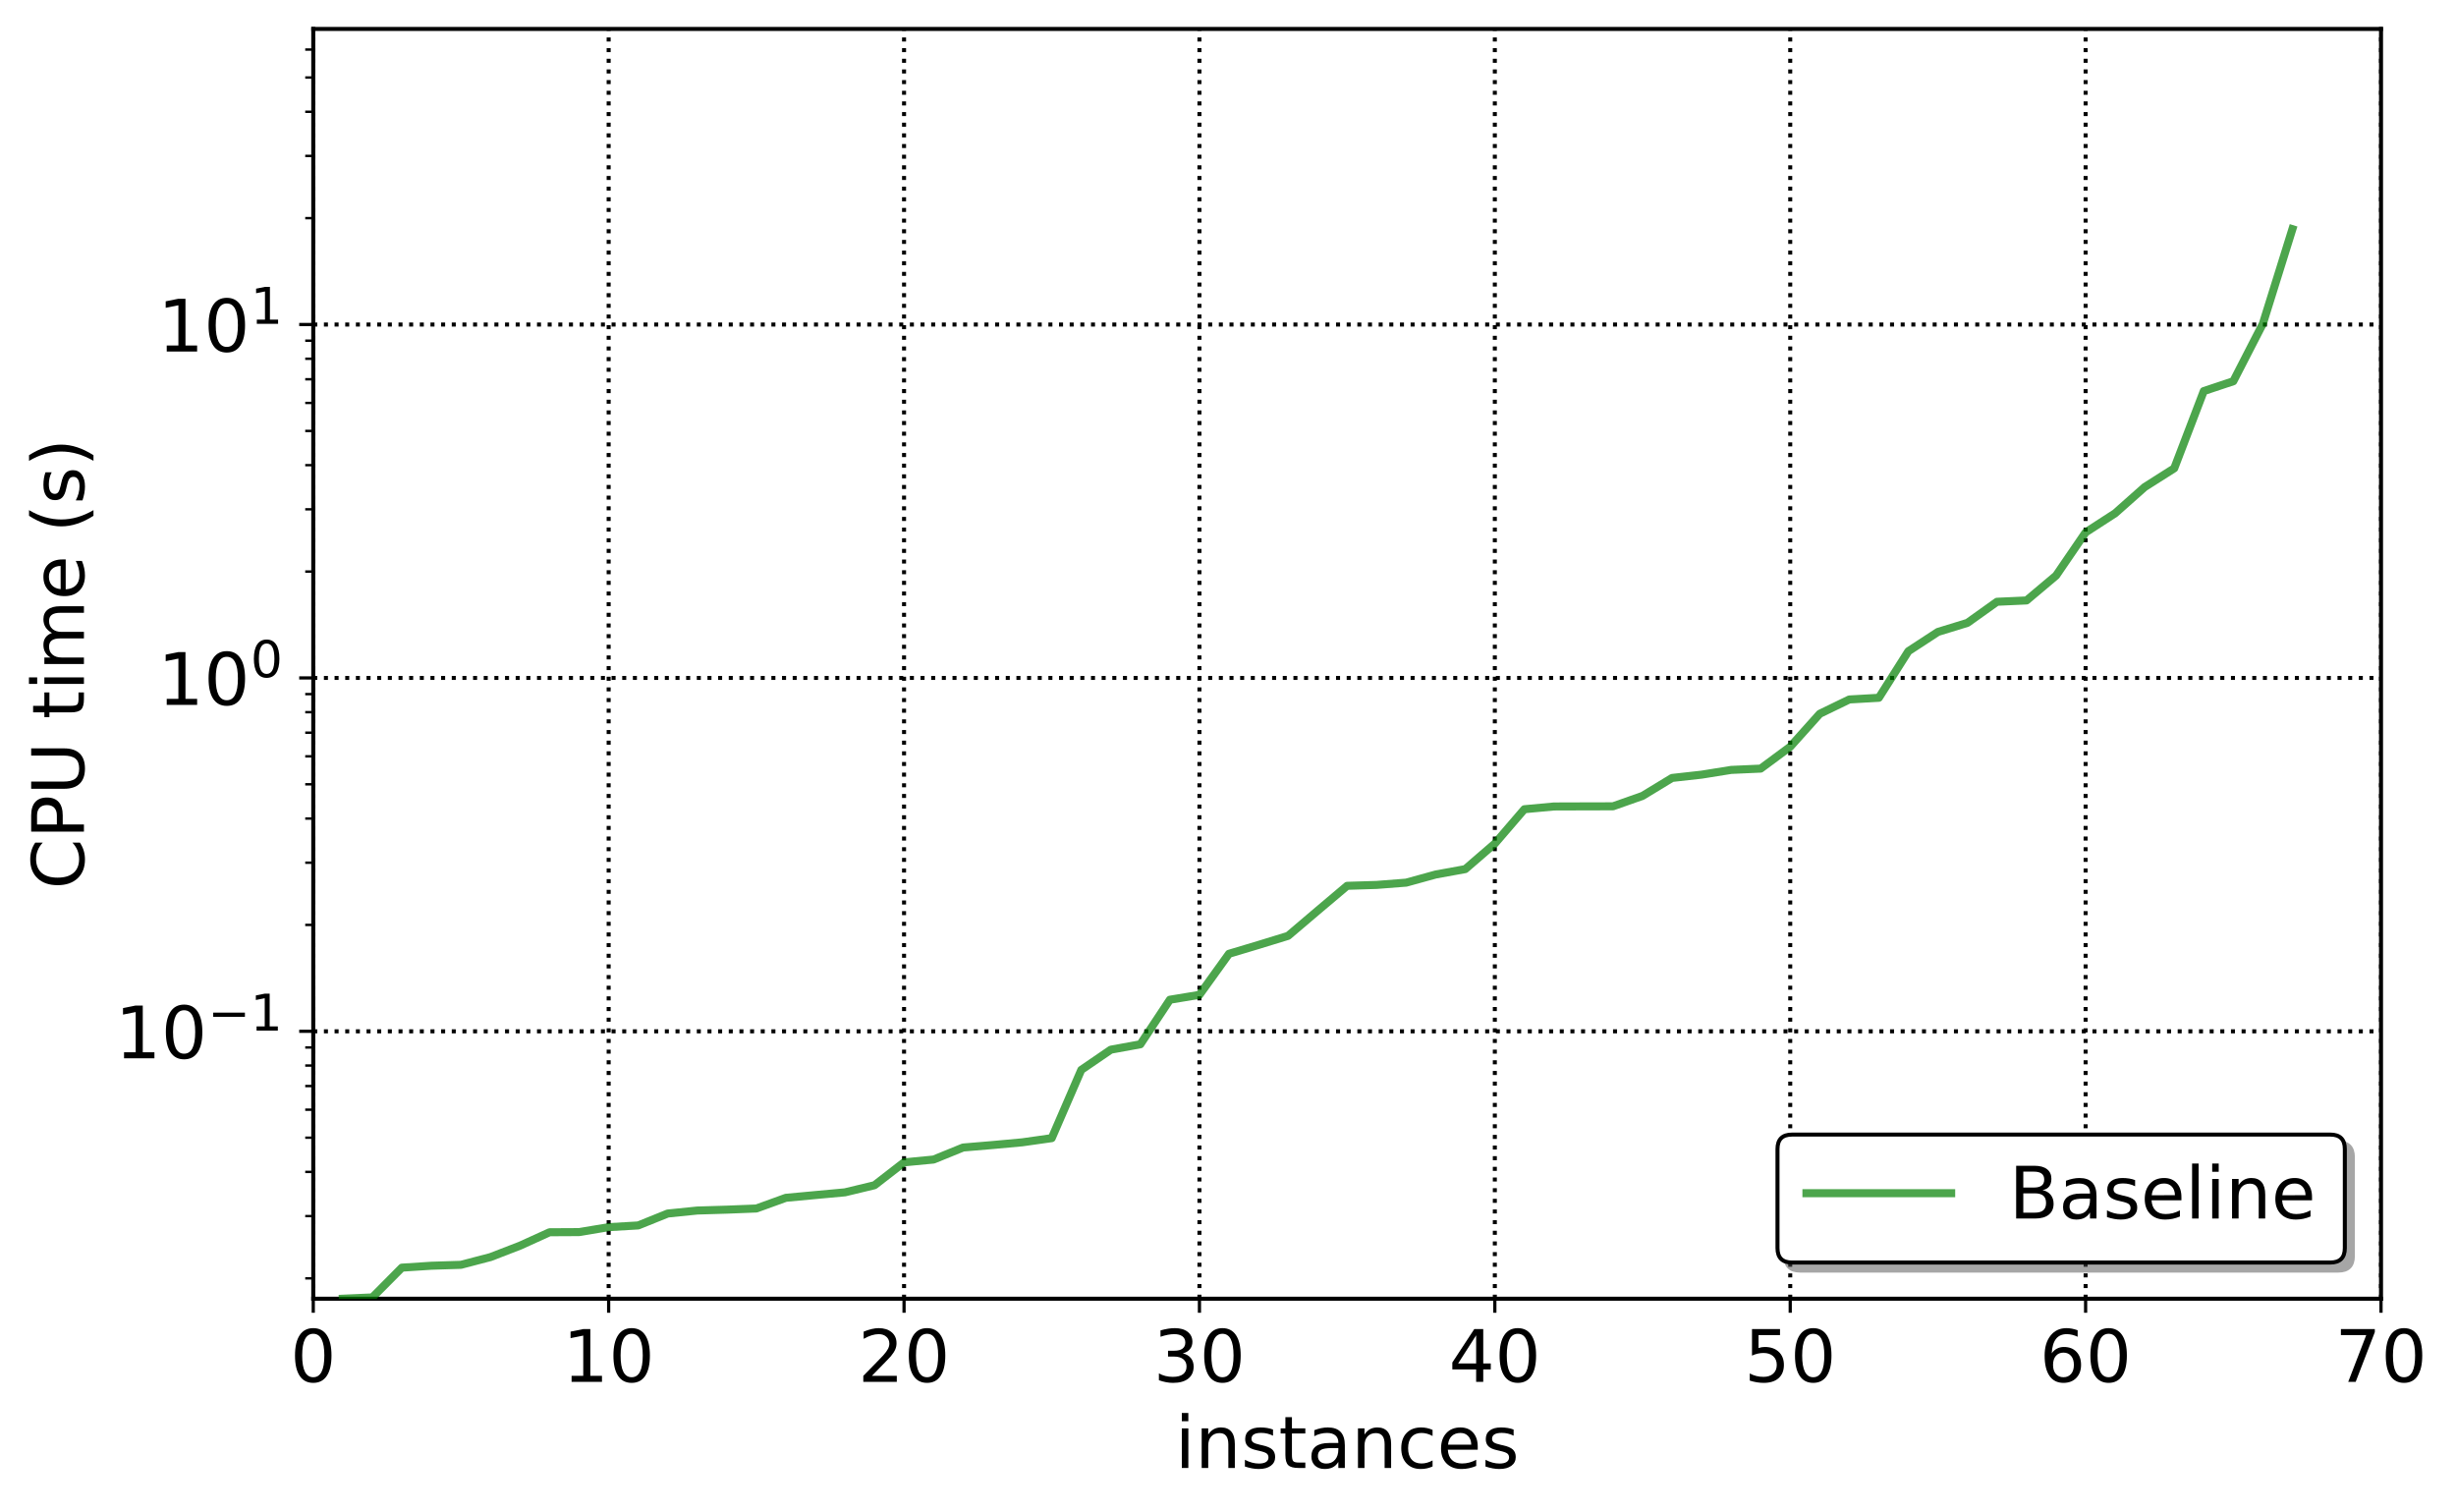
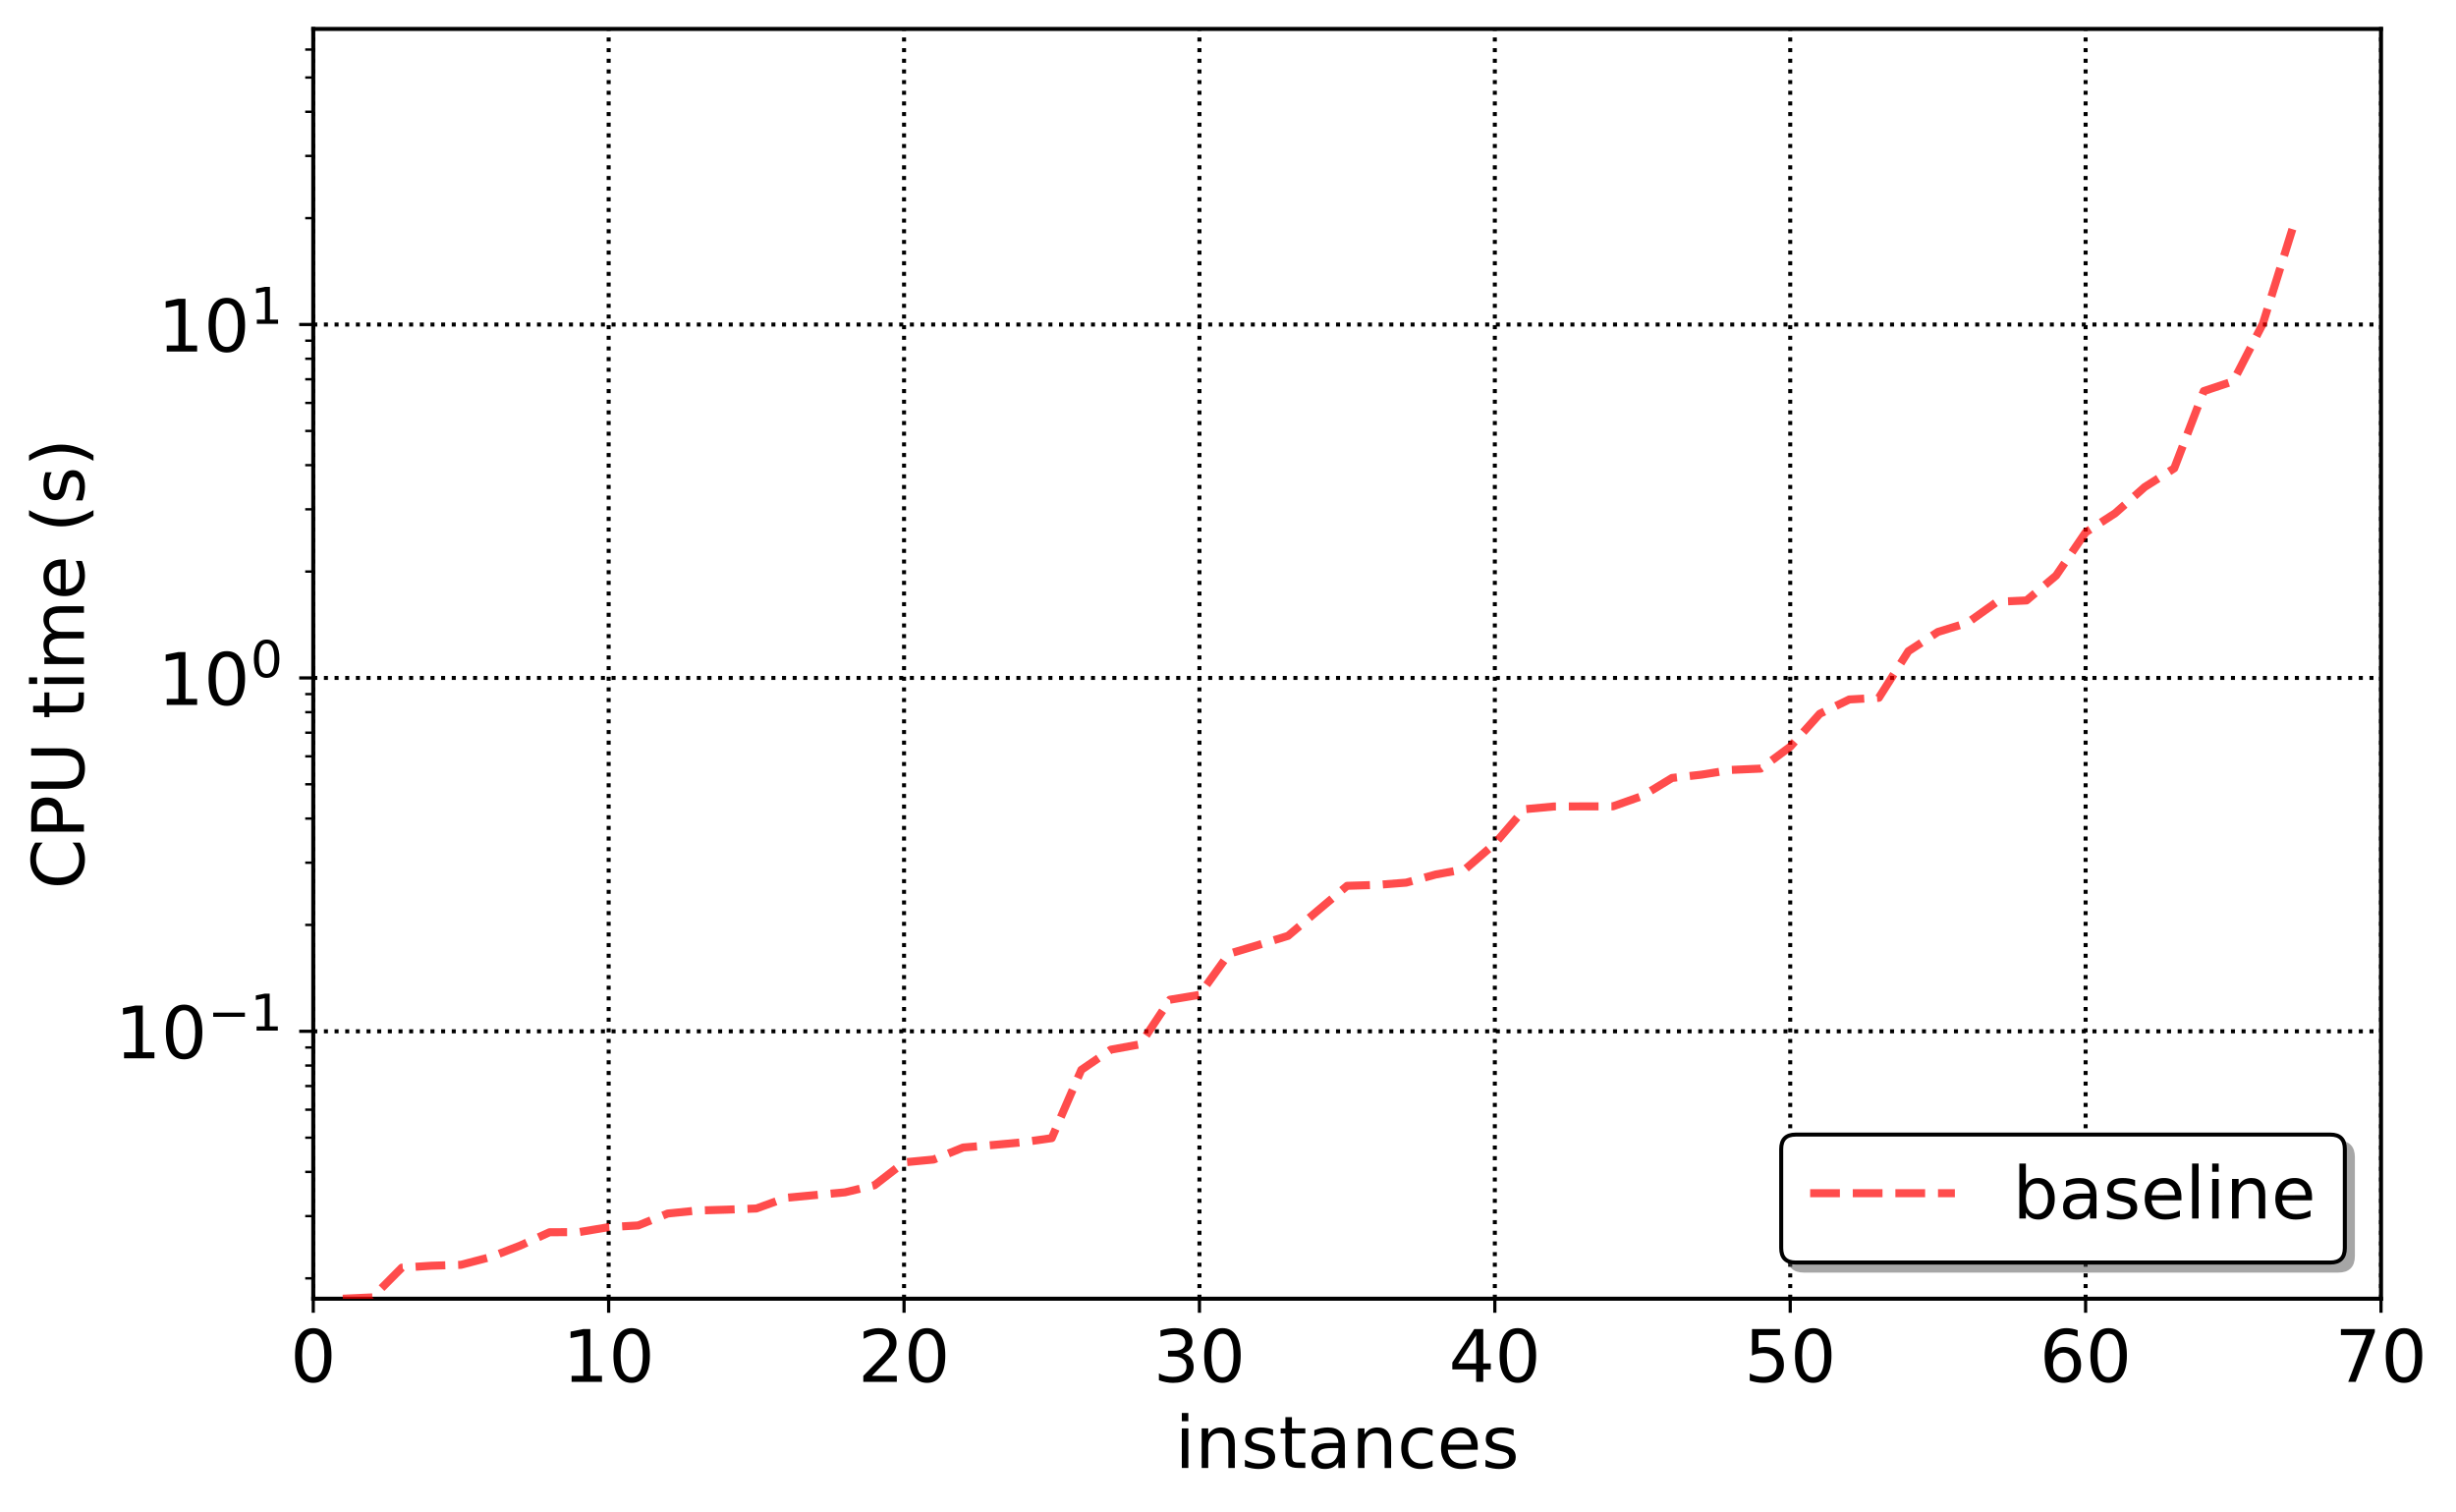
<svg xmlns="http://www.w3.org/2000/svg" xmlns:xlink="http://www.w3.org/1999/xlink" width="610.899pt" height="376.061pt" viewBox="0 0 610.899 376.061" version="1.1">
  <defs>
    <style type="text/css">*{stroke-linejoin: round; stroke-linecap: butt}</style>
  </defs>
  <g id="figure_1">
    <g id="patch_1">
      <path d="M 0 376.061  L 610.899 376.061  L 610.899 0  L 0 0  z " style="fill: #ffffff" />
    </g>
    <g id="axes_1">
      <g id="patch_2">
        <path d="M 77.921 323.02  L 592.247 323.02  L 592.247 7.2  L 77.921 7.2  z " style="fill: #ffffff" />
      </g>
      <g id="matplotlib.axis_1">
        <g id="xtick_1">
          <g id="line2d_1">
-             <path d="M 77.921 323.02  L 77.921 7.2  " clip-path="url(#p1dc2133123)" style="fill: none; stroke-dasharray: 1,1.65; stroke-dashoffset: 0; stroke: #000000" />
+             <path d="M 77.921 323.02  L 77.921 7.2  " clip-path="url(#pc8f0d80679)" style="fill: none; stroke-dasharray: 1,1.65; stroke-dashoffset: 0; stroke: #000000" />
          </g>
          <g id="line2d_2">
            <defs>
-               <path id="mf66ea4ea69" d="M 0 0  L 0 3.5  " style="stroke: #000000; stroke-width: 0.8" />
+               <path id="mb186521a96" d="M 0 0  L 0 3.5  " style="stroke: #000000; stroke-width: 0.8" />
            </defs>
            <g>
-               <use xlink:href="#mf66ea4ea69" x="77.921" y="323.02" style="stroke: #000000; stroke-width: 0.8" />
+               <use xlink:href="#mb186521a96" x="77.921" y="323.02" style="stroke: #000000; stroke-width: 0.8" />
            </g>
          </g>
          <g id="text_1">
            <g transform="translate(72.19437 343.6973) scale(0.18 -0.18)">
              <defs>
                <path id="DejaVuSans-30" d="M 2034 4250  Q 1547 4250 1301 3770  Q 1056 3291 1056 2328  Q 1056 1369 1301 889  Q 1547 409 2034 409  Q 2525 409 2770 889  Q 3016 1369 3016 2328  Q 3016 3291 2770 3770  Q 2525 4250 2034 4250  z M 2034 4750  Q 2819 4750 3233 4129  Q 3647 3509 3647 2328  Q 3647 1150 3233 529  Q 2819 -91 2034 -91  Q 1250 -91 836 529  Q 422 1150 422 2328  Q 422 3509 836 4129  Q 1250 4750 2034 4750  z " transform="scale(0.015625)" />
              </defs>
              <use xlink:href="#DejaVuSans-30" />
            </g>
          </g>
        </g>
        <g id="xtick_2">
          <g id="line2d_3">
-             <path d="M 151.396 323.02  L 151.396 7.2  " clip-path="url(#p1dc2133123)" style="fill: none; stroke-dasharray: 1,1.65; stroke-dashoffset: 0; stroke: #000000" />
+             <path d="M 151.396 323.02  L 151.396 7.2  " clip-path="url(#pc8f0d80679)" style="fill: none; stroke-dasharray: 1,1.65; stroke-dashoffset: 0; stroke: #000000" />
          </g>
          <g id="line2d_4">
            <g>
-               <use xlink:href="#mf66ea4ea69" x="151.396" y="323.02" style="stroke: #000000; stroke-width: 0.8" />
+               <use xlink:href="#mb186521a96" x="151.396" y="323.02" style="stroke: #000000; stroke-width: 0.8" />
            </g>
          </g>
          <g id="text_2">
            <g transform="translate(139.9433 343.6973) scale(0.18 -0.18)">
              <defs>
                <path id="DejaVuSans-31" d="M 794 531  L 1825 531  L 1825 4091  L 703 3866  L 703 4441  L 1819 4666  L 2450 4666  L 2450 531  L 3481 531  L 3481 0  L 794 0  L 794 531  z " transform="scale(0.015625)" />
              </defs>
              <use xlink:href="#DejaVuSans-31" />
              <use xlink:href="#DejaVuSans-30" x="63.623" />
            </g>
          </g>
        </g>
        <g id="xtick_3">
          <g id="line2d_5">
-             <path d="M 224.871 323.02  L 224.871 7.2  " clip-path="url(#p1dc2133123)" style="fill: none; stroke-dasharray: 1,1.65; stroke-dashoffset: 0; stroke: #000000" />
+             <path d="M 224.871 323.02  L 224.871 7.2  " clip-path="url(#pc8f0d80679)" style="fill: none; stroke-dasharray: 1,1.65; stroke-dashoffset: 0; stroke: #000000" />
          </g>
          <g id="line2d_6">
            <g>
-               <use xlink:href="#mf66ea4ea69" x="224.871" y="323.02" style="stroke: #000000; stroke-width: 0.8" />
+               <use xlink:href="#mb186521a96" x="224.871" y="323.02" style="stroke: #000000; stroke-width: 0.8" />
            </g>
          </g>
          <g id="text_3">
            <g transform="translate(213.4184 343.6973) scale(0.18 -0.18)">
              <defs>
                <path id="DejaVuSans-32" d="M 1228 531  L 3431 531  L 3431 0  L 469 0  L 469 531  Q 828 903 1448 1529  Q 2069 2156 2228 2338  Q 2531 2678 2651 2914  Q 2772 3150 2772 3378  Q 2772 3750 2511 3984  Q 2250 4219 1831 4219  Q 1534 4219 1204 4116  Q 875 4013 500 3803  L 500 4441  Q 881 4594 1212 4672  Q 1544 4750 1819 4750  Q 2544 4750 2975 4387  Q 3406 4025 3406 3419  Q 3406 3131 3298 2873  Q 3191 2616 2906 2266  Q 2828 2175 2409 1742  Q 1991 1309 1228 531  z " transform="scale(0.015625)" />
              </defs>
              <use xlink:href="#DejaVuSans-32" />
              <use xlink:href="#DejaVuSans-30" x="63.623" />
            </g>
          </g>
        </g>
        <g id="xtick_4">
          <g id="line2d_7">
-             <path d="M 298.346 323.02  L 298.346 7.2  " clip-path="url(#p1dc2133123)" style="fill: none; stroke-dasharray: 1,1.65; stroke-dashoffset: 0; stroke: #000000" />
+             <path d="M 298.346 323.02  L 298.346 7.2  " clip-path="url(#pc8f0d80679)" style="fill: none; stroke-dasharray: 1,1.65; stroke-dashoffset: 0; stroke: #000000" />
          </g>
          <g id="line2d_8">
            <g>
-               <use xlink:href="#mf66ea4ea69" x="298.346" y="323.02" style="stroke: #000000; stroke-width: 0.8" />
+               <use xlink:href="#mb186521a96" x="298.346" y="323.02" style="stroke: #000000; stroke-width: 0.8" />
            </g>
          </g>
          <g id="text_4">
            <g transform="translate(286.8935 343.6973) scale(0.18 -0.18)">
              <defs>
                <path id="DejaVuSans-33" d="M 2597 2516  Q 3050 2419 3304 2112  Q 3559 1806 3559 1356  Q 3559 666 3084 287  Q 2609 -91 1734 -91  Q 1441 -91 1130 -33  Q 819 25 488 141  L 488 750  Q 750 597 1062 519  Q 1375 441 1716 441  Q 2309 441 2620 675  Q 2931 909 2931 1356  Q 2931 1769 2642 2001  Q 2353 2234 1838 2234  L 1294 2234  L 1294 2753  L 1863 2753  Q 2328 2753 2575 2939  Q 2822 3125 2822 3475  Q 2822 3834 2567 4026  Q 2313 4219 1838 4219  Q 1578 4219 1281 4162  Q 984 4106 628 3988  L 628 4550  Q 988 4650 1302 4700  Q 1616 4750 1894 4750  Q 2613 4750 3031 4423  Q 3450 4097 3450 3541  Q 3450 3153 3228 2886  Q 3006 2619 2597 2516  z " transform="scale(0.015625)" />
              </defs>
              <use xlink:href="#DejaVuSans-33" />
              <use xlink:href="#DejaVuSans-30" x="63.623" />
            </g>
          </g>
        </g>
        <g id="xtick_5">
          <g id="line2d_9">
-             <path d="M 371.821 323.02  L 371.821 7.2  " clip-path="url(#p1dc2133123)" style="fill: none; stroke-dasharray: 1,1.65; stroke-dashoffset: 0; stroke: #000000" />
+             <path d="M 371.821 323.02  L 371.821 7.2  " clip-path="url(#pc8f0d80679)" style="fill: none; stroke-dasharray: 1,1.65; stroke-dashoffset: 0; stroke: #000000" />
          </g>
          <g id="line2d_10">
            <g>
-               <use xlink:href="#mf66ea4ea69" x="371.821" y="323.02" style="stroke: #000000; stroke-width: 0.8" />
+               <use xlink:href="#mb186521a96" x="371.821" y="323.02" style="stroke: #000000; stroke-width: 0.8" />
            </g>
          </g>
          <g id="text_5">
            <g transform="translate(360.3686 343.6973) scale(0.18 -0.18)">
              <defs>
                <path id="DejaVuSans-34" d="M 2419 4116  L 825 1625  L 2419 1625  L 2419 4116  z M 2253 4666  L 3047 4666  L 3047 1625  L 3713 1625  L 3713 1100  L 3047 1100  L 3047 0  L 2419 0  L 2419 1100  L 313 1100  L 313 1709  L 2253 4666  z " transform="scale(0.015625)" />
              </defs>
              <use xlink:href="#DejaVuSans-34" />
              <use xlink:href="#DejaVuSans-30" x="63.623" />
            </g>
          </g>
        </g>
        <g id="xtick_6">
          <g id="line2d_11">
-             <path d="M 445.296 323.02  L 445.296 7.2  " clip-path="url(#p1dc2133123)" style="fill: none; stroke-dasharray: 1,1.65; stroke-dashoffset: 0; stroke: #000000" />
+             <path d="M 445.296 323.02  L 445.296 7.2  " clip-path="url(#pc8f0d80679)" style="fill: none; stroke-dasharray: 1,1.65; stroke-dashoffset: 0; stroke: #000000" />
          </g>
          <g id="line2d_12">
            <g>
-               <use xlink:href="#mf66ea4ea69" x="445.296" y="323.02" style="stroke: #000000; stroke-width: 0.8" />
+               <use xlink:href="#mb186521a96" x="445.296" y="323.02" style="stroke: #000000; stroke-width: 0.8" />
            </g>
          </g>
          <g id="text_6">
            <g transform="translate(433.8438 343.6973) scale(0.18 -0.18)">
              <defs>
                <path id="DejaVuSans-35" d="M 691 4666  L 3169 4666  L 3169 4134  L 1269 4134  L 1269 2991  Q 1406 3038 1543 3061  Q 1681 3084 1819 3084  Q 2600 3084 3056 2656  Q 3513 2228 3513 1497  Q 3513 744 3044 326  Q 2575 -91 1722 -91  Q 1428 -91 1123 -41  Q 819 9 494 109  L 494 744  Q 775 591 1075 516  Q 1375 441 1709 441  Q 2250 441 2565 725  Q 2881 1009 2881 1497  Q 2881 1984 2565 2268  Q 2250 2553 1709 2553  Q 1456 2553 1204 2497  Q 953 2441 691 2322  L 691 4666  z " transform="scale(0.015625)" />
              </defs>
              <use xlink:href="#DejaVuSans-35" />
              <use xlink:href="#DejaVuSans-30" x="63.623" />
            </g>
          </g>
        </g>
        <g id="xtick_7">
          <g id="line2d_13">
-             <path d="M 518.771 323.02  L 518.771 7.2  " clip-path="url(#p1dc2133123)" style="fill: none; stroke-dasharray: 1,1.65; stroke-dashoffset: 0; stroke: #000000" />
+             <path d="M 518.771 323.02  L 518.771 7.2  " clip-path="url(#pc8f0d80679)" style="fill: none; stroke-dasharray: 1,1.65; stroke-dashoffset: 0; stroke: #000000" />
          </g>
          <g id="line2d_14">
            <g>
-               <use xlink:href="#mf66ea4ea69" x="518.771" y="323.02" style="stroke: #000000; stroke-width: 0.8" />
+               <use xlink:href="#mb186521a96" x="518.771" y="323.02" style="stroke: #000000; stroke-width: 0.8" />
            </g>
          </g>
          <g id="text_7">
            <g transform="translate(507.3189 343.6973) scale(0.18 -0.18)">
              <defs>
                <path id="DejaVuSans-36" d="M 2113 2584  Q 1688 2584 1439 2293  Q 1191 2003 1191 1497  Q 1191 994 1439 701  Q 1688 409 2113 409  Q 2538 409 2786 701  Q 3034 994 3034 1497  Q 3034 2003 2786 2293  Q 2538 2584 2113 2584  z M 3366 4563  L 3366 3988  Q 3128 4100 2886 4159  Q 2644 4219 2406 4219  Q 1781 4219 1451 3797  Q 1122 3375 1075 2522  Q 1259 2794 1537 2939  Q 1816 3084 2150 3084  Q 2853 3084 3261 2657  Q 3669 2231 3669 1497  Q 3669 778 3244 343  Q 2819 -91 2113 -91  Q 1303 -91 875 529  Q 447 1150 447 2328  Q 447 3434 972 4092  Q 1497 4750 2381 4750  Q 2619 4750 2861 4703  Q 3103 4656 3366 4563  z " transform="scale(0.015625)" />
              </defs>
              <use xlink:href="#DejaVuSans-36" />
              <use xlink:href="#DejaVuSans-30" x="63.623" />
            </g>
          </g>
        </g>
        <g id="xtick_8">
          <g id="line2d_15">
-             <path d="M 592.247 323.02  L 592.247 7.2  " clip-path="url(#p1dc2133123)" style="fill: none; stroke-dasharray: 1,1.65; stroke-dashoffset: 0; stroke: #000000" />
+             <path d="M 592.247 323.02  L 592.247 7.2  " clip-path="url(#pc8f0d80679)" style="fill: none; stroke-dasharray: 1,1.65; stroke-dashoffset: 0; stroke: #000000" />
          </g>
          <g id="line2d_16">
            <g>
-               <use xlink:href="#mf66ea4ea69" x="592.247" y="323.02" style="stroke: #000000; stroke-width: 0.8" />
+               <use xlink:href="#mb186521a96" x="592.247" y="323.02" style="stroke: #000000; stroke-width: 0.8" />
            </g>
          </g>
          <g id="text_8">
            <g transform="translate(580.794 343.6973) scale(0.18 -0.18)">
              <defs>
                <path id="DejaVuSans-37" d="M 525 4666  L 3525 4666  L 3525 4397  L 1831 0  L 1172 0  L 2766 4134  L 525 4134  L 525 4666  z " transform="scale(0.015625)" />
              </defs>
              <use xlink:href="#DejaVuSans-37" />
              <use xlink:href="#DejaVuSans-30" x="63.623" />
            </g>
          </g>
        </g>
        <g id="text_9">
          <g transform="translate(292.2689 365.1179) scale(0.18 -0.18)">
            <defs>
              <path id="DejaVuSans-69" d="M 603 3500  L 1178 3500  L 1178 0  L 603 0  L 603 3500  z M 603 4863  L 1178 4863  L 1178 4134  L 603 4134  L 603 4863  z " transform="scale(0.015625)" />
              <path id="DejaVuSans-6e" d="M 3513 2113  L 3513 0  L 2938 0  L 2938 2094  Q 2938 2591 2744 2837  Q 2550 3084 2163 3084  Q 1697 3084 1428 2787  Q 1159 2491 1159 1978  L 1159 0  L 581 0  L 581 3500  L 1159 3500  L 1159 2956  Q 1366 3272 1645 3428  Q 1925 3584 2291 3584  Q 2894 3584 3203 3211  Q 3513 2838 3513 2113  z " transform="scale(0.015625)" />
              <path id="DejaVuSans-73" d="M 2834 3397  L 2834 2853  Q 2591 2978 2328 3040  Q 2066 3103 1784 3103  Q 1356 3103 1142 2972  Q 928 2841 928 2578  Q 928 2378 1081 2264  Q 1234 2150 1697 2047  L 1894 2003  Q 2506 1872 2764 1633  Q 3022 1394 3022 966  Q 3022 478 2636 193  Q 2250 -91 1575 -91  Q 1294 -91 989 -36  Q 684 19 347 128  L 347 722  Q 666 556 975 473  Q 1284 391 1588 391  Q 1994 391 2212 530  Q 2431 669 2431 922  Q 2431 1156 2273 1281  Q 2116 1406 1581 1522  L 1381 1569  Q 847 1681 609 1914  Q 372 2147 372 2553  Q 372 3047 722 3315  Q 1072 3584 1716 3584  Q 2034 3584 2315 3537  Q 2597 3491 2834 3397  z " transform="scale(0.015625)" />
              <path id="DejaVuSans-74" d="M 1172 4494  L 1172 3500  L 2356 3500  L 2356 3053  L 1172 3053  L 1172 1153  Q 1172 725 1289 603  Q 1406 481 1766 481  L 2356 481  L 2356 0  L 1766 0  Q 1100 0 847 248  Q 594 497 594 1153  L 594 3053  L 172 3053  L 172 3500  L 594 3500  L 594 4494  L 1172 4494  z " transform="scale(0.015625)" />
              <path id="DejaVuSans-61" d="M 2194 1759  Q 1497 1759 1228 1600  Q 959 1441 959 1056  Q 959 750 1161 570  Q 1363 391 1709 391  Q 2188 391 2477 730  Q 2766 1069 2766 1631  L 2766 1759  L 2194 1759  z M 3341 1997  L 3341 0  L 2766 0  L 2766 531  Q 2569 213 2275 61  Q 1981 -91 1556 -91  Q 1019 -91 701 211  Q 384 513 384 1019  Q 384 1609 779 1909  Q 1175 2209 1959 2209  L 2766 2209  L 2766 2266  Q 2766 2663 2505 2880  Q 2244 3097 1772 3097  Q 1472 3097 1187 3025  Q 903 2953 641 2809  L 641 3341  Q 956 3463 1253 3523  Q 1550 3584 1831 3584  Q 2591 3584 2966 3190  Q 3341 2797 3341 1997  z " transform="scale(0.015625)" />
              <path id="DejaVuSans-63" d="M 3122 3366  L 3122 2828  Q 2878 2963 2633 3030  Q 2388 3097 2138 3097  Q 1578 3097 1268 2742  Q 959 2388 959 1747  Q 959 1106 1268 751  Q 1578 397 2138 397  Q 2388 397 2633 464  Q 2878 531 3122 666  L 3122 134  Q 2881 22 2623 -34  Q 2366 -91 2075 -91  Q 1284 -91 818 406  Q 353 903 353 1747  Q 353 2603 823 3093  Q 1294 3584 2113 3584  Q 2378 3584 2631 3529  Q 2884 3475 3122 3366  z " transform="scale(0.015625)" />
              <path id="DejaVuSans-65" d="M 3597 1894  L 3597 1613  L 953 1613  Q 991 1019 1311 708  Q 1631 397 2203 397  Q 2534 397 2845 478  Q 3156 559 3463 722  L 3463 178  Q 3153 47 2828 -22  Q 2503 -91 2169 -91  Q 1331 -91 842 396  Q 353 884 353 1716  Q 353 2575 817 3079  Q 1281 3584 2069 3584  Q 2775 3584 3186 3129  Q 3597 2675 3597 1894  z M 3022 2063  Q 3016 2534 2758 2815  Q 2500 3097 2075 3097  Q 1594 3097 1305 2825  Q 1016 2553 972 2059  L 3022 2063  z " transform="scale(0.015625)" />
            </defs>
            <use xlink:href="#DejaVuSans-69" />
            <use xlink:href="#DejaVuSans-6e" x="27.783" />
            <use xlink:href="#DejaVuSans-73" x="91.162" />
            <use xlink:href="#DejaVuSans-74" x="143.262" />
            <use xlink:href="#DejaVuSans-61" x="182.471" />
            <use xlink:href="#DejaVuSans-6e" x="243.75" />
            <use xlink:href="#DejaVuSans-63" x="307.129" />
            <use xlink:href="#DejaVuSans-65" x="362.109" />
            <use xlink:href="#DejaVuSans-73" x="423.633" />
          </g>
        </g>
      </g>
      <g id="matplotlib.axis_2">
        <g id="ytick_1">
          <g id="line2d_17">
-             <path d="M 77.921 256.51  L 592.247 256.51  " clip-path="url(#p1dc2133123)" style="fill: none; stroke-dasharray: 1,1.65; stroke-dashoffset: 0; stroke: #000000" />
+             <path d="M 77.921 256.51  L 592.247 256.51  " clip-path="url(#pc8f0d80679)" style="fill: none; stroke-dasharray: 1,1.65; stroke-dashoffset: 0; stroke: #000000" />
          </g>
          <g id="line2d_18">
            <defs>
-               <path id="ma78ed80dc8" d="M 0 0  L -3.5 0  " style="stroke: #000000; stroke-width: 0.8" />
+               <path id="m8990b90321" d="M 0 0  L -3.5 0  " style="stroke: #000000; stroke-width: 0.8" />
            </defs>
            <g>
-               <use xlink:href="#ma78ed80dc8" x="77.921" y="256.51" style="stroke: #000000; stroke-width: 0.8" />
+               <use xlink:href="#m8990b90321" x="77.921" y="256.51" style="stroke: #000000; stroke-width: 0.8" />
            </g>
          </g>
          <g id="text_10">
            <g transform="translate(28.62063 263.3487) scale(0.18 -0.18)">
              <defs>
                <path id="DejaVuSans-2212" d="M 678 2272  L 4684 2272  L 4684 1741  L 678 1741  L 678 2272  z " transform="scale(0.015625)" />
              </defs>
              <use xlink:href="#DejaVuSans-31" transform="translate(0 0.684375)" />
              <use xlink:href="#DejaVuSans-30" transform="translate(63.62305 0.684375)" />
              <use xlink:href="#DejaVuSans-2212" transform="translate(128.2031 38.96563) scale(0.7)" />
              <use xlink:href="#DejaVuSans-31" transform="translate(186.8555 38.96563) scale(0.7)" />
            </g>
          </g>
        </g>
        <g id="ytick_2">
          <g id="line2d_19">
-             <path d="M 77.921 168.615  L 592.247 168.615  " clip-path="url(#p1dc2133123)" style="fill: none; stroke-dasharray: 1,1.65; stroke-dashoffset: 0; stroke: #000000" />
+             <path d="M 77.921 168.615  L 592.247 168.615  " clip-path="url(#pc8f0d80679)" style="fill: none; stroke-dasharray: 1,1.65; stroke-dashoffset: 0; stroke: #000000" />
          </g>
          <g id="line2d_20">
            <g>
-               <use xlink:href="#ma78ed80dc8" x="77.921" y="168.615" style="stroke: #000000; stroke-width: 0.8" />
+               <use xlink:href="#m8990b90321" x="77.921" y="168.615" style="stroke: #000000; stroke-width: 0.8" />
            </g>
          </g>
          <g id="text_11">
            <g transform="translate(39.24063 175.4532) scale(0.18 -0.18)">
              <use xlink:href="#DejaVuSans-31" transform="translate(0 0.765625)" />
              <use xlink:href="#DejaVuSans-30" transform="translate(63.62305 0.765625)" />
              <use xlink:href="#DejaVuSans-30" transform="translate(128.2031 39.04688) scale(0.7)" />
            </g>
          </g>
        </g>
        <g id="ytick_3">
          <g id="line2d_21">
-             <path d="M 77.921 80.719  L 592.247 80.719  " clip-path="url(#p1dc2133123)" style="fill: none; stroke-dasharray: 1,1.65; stroke-dashoffset: 0; stroke: #000000" />
+             <path d="M 77.921 80.719  L 592.247 80.719  " clip-path="url(#pc8f0d80679)" style="fill: none; stroke-dasharray: 1,1.65; stroke-dashoffset: 0; stroke: #000000" />
          </g>
          <g id="line2d_22">
            <g>
-               <use xlink:href="#ma78ed80dc8" x="77.921" y="80.719" style="stroke: #000000; stroke-width: 0.8" />
+               <use xlink:href="#m8990b90321" x="77.921" y="80.719" style="stroke: #000000; stroke-width: 0.8" />
            </g>
          </g>
          <g id="text_12">
            <g transform="translate(39.24063 87.55758) scale(0.18 -0.18)">
              <use xlink:href="#DejaVuSans-31" transform="translate(0 0.684375)" />
              <use xlink:href="#DejaVuSans-30" transform="translate(63.62305 0.684375)" />
              <use xlink:href="#DejaVuSans-31" transform="translate(128.2031 38.96563) scale(0.7)" />
            </g>
          </g>
        </g>
        <g id="ytick_4">
          <g id="line2d_23">
            <defs>
-               <path id="m29019ab75c" d="M 0 0  L -2 0  " style="stroke: #000000; stroke-width: 0.6" />
+               <path id="mb192487124" d="M 0 0  L -2 0  " style="stroke: #000000; stroke-width: 0.6" />
            </defs>
            <g>
-               <use xlink:href="#m29019ab75c" x="77.921" y="317.947" style="stroke: #000000; stroke-width: 0.6" />
+               <use xlink:href="#mb192487124" x="77.921" y="317.947" style="stroke: #000000; stroke-width: 0.6" />
            </g>
          </g>
        </g>
        <g id="ytick_5">
          <g id="line2d_24">
            <g>
-               <use xlink:href="#m29019ab75c" x="77.921" y="302.469" style="stroke: #000000; stroke-width: 0.6" />
+               <use xlink:href="#mb192487124" x="77.921" y="302.469" style="stroke: #000000; stroke-width: 0.6" />
            </g>
          </g>
        </g>
        <g id="ytick_6">
          <g id="line2d_25">
            <g>
-               <use xlink:href="#m29019ab75c" x="77.921" y="291.487" style="stroke: #000000; stroke-width: 0.6" />
+               <use xlink:href="#mb192487124" x="77.921" y="291.487" style="stroke: #000000; stroke-width: 0.6" />
            </g>
          </g>
        </g>
        <g id="ytick_7">
          <g id="line2d_26">
            <g>
-               <use xlink:href="#m29019ab75c" x="77.921" y="282.969" style="stroke: #000000; stroke-width: 0.6" />
+               <use xlink:href="#mb192487124" x="77.921" y="282.969" style="stroke: #000000; stroke-width: 0.6" />
            </g>
          </g>
        </g>
        <g id="ytick_8">
          <g id="line2d_27">
            <g>
-               <use xlink:href="#m29019ab75c" x="77.921" y="276.01" style="stroke: #000000; stroke-width: 0.6" />
+               <use xlink:href="#mb192487124" x="77.921" y="276.01" style="stroke: #000000; stroke-width: 0.6" />
            </g>
          </g>
        </g>
        <g id="ytick_9">
          <g id="line2d_28">
            <g>
-               <use xlink:href="#m29019ab75c" x="77.921" y="270.125" style="stroke: #000000; stroke-width: 0.6" />
+               <use xlink:href="#mb192487124" x="77.921" y="270.125" style="stroke: #000000; stroke-width: 0.6" />
            </g>
          </g>
        </g>
        <g id="ytick_10">
          <g id="line2d_29">
            <g>
-               <use xlink:href="#m29019ab75c" x="77.921" y="265.028" style="stroke: #000000; stroke-width: 0.6" />
+               <use xlink:href="#mb192487124" x="77.921" y="265.028" style="stroke: #000000; stroke-width: 0.6" />
            </g>
          </g>
        </g>
        <g id="ytick_11">
          <g id="line2d_30">
            <g>
-               <use xlink:href="#m29019ab75c" x="77.921" y="260.532" style="stroke: #000000; stroke-width: 0.6" />
+               <use xlink:href="#mb192487124" x="77.921" y="260.532" style="stroke: #000000; stroke-width: 0.6" />
            </g>
          </g>
        </g>
        <g id="ytick_12">
          <g id="line2d_31">
            <g>
-               <use xlink:href="#m29019ab75c" x="77.921" y="230.051" style="stroke: #000000; stroke-width: 0.6" />
+               <use xlink:href="#mb192487124" x="77.921" y="230.051" style="stroke: #000000; stroke-width: 0.6" />
            </g>
          </g>
        </g>
        <g id="ytick_13">
          <g id="line2d_32">
            <g>
-               <use xlink:href="#m29019ab75c" x="77.921" y="214.573" style="stroke: #000000; stroke-width: 0.6" />
+               <use xlink:href="#mb192487124" x="77.921" y="214.573" style="stroke: #000000; stroke-width: 0.6" />
            </g>
          </g>
        </g>
        <g id="ytick_14">
          <g id="line2d_33">
            <g>
-               <use xlink:href="#m29019ab75c" x="77.921" y="203.592" style="stroke: #000000; stroke-width: 0.6" />
+               <use xlink:href="#mb192487124" x="77.921" y="203.592" style="stroke: #000000; stroke-width: 0.6" />
            </g>
          </g>
        </g>
        <g id="ytick_15">
          <g id="line2d_34">
            <g>
-               <use xlink:href="#m29019ab75c" x="77.921" y="195.074" style="stroke: #000000; stroke-width: 0.6" />
+               <use xlink:href="#mb192487124" x="77.921" y="195.074" style="stroke: #000000; stroke-width: 0.6" />
            </g>
          </g>
        </g>
        <g id="ytick_16">
          <g id="line2d_35">
            <g>
-               <use xlink:href="#m29019ab75c" x="77.921" y="188.114" style="stroke: #000000; stroke-width: 0.6" />
+               <use xlink:href="#mb192487124" x="77.921" y="188.114" style="stroke: #000000; stroke-width: 0.6" />
            </g>
          </g>
        </g>
        <g id="ytick_17">
          <g id="line2d_36">
            <g>
-               <use xlink:href="#m29019ab75c" x="77.921" y="182.23" style="stroke: #000000; stroke-width: 0.6" />
+               <use xlink:href="#mb192487124" x="77.921" y="182.23" style="stroke: #000000; stroke-width: 0.6" />
            </g>
          </g>
        </g>
        <g id="ytick_18">
          <g id="line2d_37">
            <g>
-               <use xlink:href="#m29019ab75c" x="77.921" y="177.133" style="stroke: #000000; stroke-width: 0.6" />
+               <use xlink:href="#mb192487124" x="77.921" y="177.133" style="stroke: #000000; stroke-width: 0.6" />
            </g>
          </g>
        </g>
        <g id="ytick_19">
          <g id="line2d_38">
            <g>
-               <use xlink:href="#m29019ab75c" x="77.921" y="172.636" style="stroke: #000000; stroke-width: 0.6" />
+               <use xlink:href="#mb192487124" x="77.921" y="172.636" style="stroke: #000000; stroke-width: 0.6" />
            </g>
          </g>
        </g>
        <g id="ytick_20">
          <g id="line2d_39">
            <g>
-               <use xlink:href="#m29019ab75c" x="77.921" y="142.155" style="stroke: #000000; stroke-width: 0.6" />
+               <use xlink:href="#mb192487124" x="77.921" y="142.155" style="stroke: #000000; stroke-width: 0.6" />
            </g>
          </g>
        </g>
        <g id="ytick_21">
          <g id="line2d_40">
            <g>
-               <use xlink:href="#m29019ab75c" x="77.921" y="126.678" style="stroke: #000000; stroke-width: 0.6" />
+               <use xlink:href="#mb192487124" x="77.921" y="126.678" style="stroke: #000000; stroke-width: 0.6" />
            </g>
          </g>
        </g>
        <g id="ytick_22">
          <g id="line2d_41">
            <g>
-               <use xlink:href="#m29019ab75c" x="77.921" y="115.696" style="stroke: #000000; stroke-width: 0.6" />
+               <use xlink:href="#mb192487124" x="77.921" y="115.696" style="stroke: #000000; stroke-width: 0.6" />
            </g>
          </g>
        </g>
        <g id="ytick_23">
          <g id="line2d_42">
            <g>
-               <use xlink:href="#m29019ab75c" x="77.921" y="107.178" style="stroke: #000000; stroke-width: 0.6" />
+               <use xlink:href="#mb192487124" x="77.921" y="107.178" style="stroke: #000000; stroke-width: 0.6" />
            </g>
          </g>
        </g>
        <g id="ytick_24">
          <g id="line2d_43">
            <g>
-               <use xlink:href="#m29019ab75c" x="77.921" y="100.219" style="stroke: #000000; stroke-width: 0.6" />
+               <use xlink:href="#mb192487124" x="77.921" y="100.219" style="stroke: #000000; stroke-width: 0.6" />
            </g>
          </g>
        </g>
        <g id="ytick_25">
          <g id="line2d_44">
            <g>
-               <use xlink:href="#m29019ab75c" x="77.921" y="94.334" style="stroke: #000000; stroke-width: 0.6" />
+               <use xlink:href="#mb192487124" x="77.921" y="94.334" style="stroke: #000000; stroke-width: 0.6" />
            </g>
          </g>
        </g>
        <g id="ytick_26">
          <g id="line2d_45">
            <g>
-               <use xlink:href="#m29019ab75c" x="77.921" y="89.237" style="stroke: #000000; stroke-width: 0.6" />
+               <use xlink:href="#mb192487124" x="77.921" y="89.237" style="stroke: #000000; stroke-width: 0.6" />
            </g>
          </g>
        </g>
        <g id="ytick_27">
          <g id="line2d_46">
            <g>
-               <use xlink:href="#m29019ab75c" x="77.921" y="84.741" style="stroke: #000000; stroke-width: 0.6" />
+               <use xlink:href="#mb192487124" x="77.921" y="84.741" style="stroke: #000000; stroke-width: 0.6" />
            </g>
          </g>
        </g>
        <g id="ytick_28">
          <g id="line2d_47">
            <g>
-               <use xlink:href="#m29019ab75c" x="77.921" y="54.26" style="stroke: #000000; stroke-width: 0.6" />
+               <use xlink:href="#mb192487124" x="77.921" y="54.26" style="stroke: #000000; stroke-width: 0.6" />
            </g>
          </g>
        </g>
        <g id="ytick_29">
          <g id="line2d_48">
            <g>
-               <use xlink:href="#m29019ab75c" x="77.921" y="38.782" style="stroke: #000000; stroke-width: 0.6" />
+               <use xlink:href="#mb192487124" x="77.921" y="38.782" style="stroke: #000000; stroke-width: 0.6" />
            </g>
          </g>
        </g>
        <g id="ytick_30">
          <g id="line2d_49">
            <g>
-               <use xlink:href="#m29019ab75c" x="77.921" y="27.801" style="stroke: #000000; stroke-width: 0.6" />
+               <use xlink:href="#mb192487124" x="77.921" y="27.801" style="stroke: #000000; stroke-width: 0.6" />
            </g>
          </g>
        </g>
        <g id="ytick_31">
          <g id="line2d_50">
            <g>
-               <use xlink:href="#m29019ab75c" x="77.921" y="19.283" style="stroke: #000000; stroke-width: 0.6" />
+               <use xlink:href="#mb192487124" x="77.921" y="19.283" style="stroke: #000000; stroke-width: 0.6" />
            </g>
          </g>
        </g>
        <g id="ytick_32">
          <g id="line2d_51">
            <g>
-               <use xlink:href="#m29019ab75c" x="77.921" y="12.323" style="stroke: #000000; stroke-width: 0.6" />
+               <use xlink:href="#mb192487124" x="77.921" y="12.323" style="stroke: #000000; stroke-width: 0.6" />
            </g>
          </g>
        </g>
        <g id="text_13">
          <g transform="translate(20.87719 221.173) rotate(-90) scale(0.18 -0.18)">
            <defs>
              <path id="DejaVuSans-43" d="M 4122 4306  L 4122 3641  Q 3803 3938 3442 4084  Q 3081 4231 2675 4231  Q 1875 4231 1450 3742  Q 1025 3253 1025 2328  Q 1025 1406 1450 917  Q 1875 428 2675 428  Q 3081 428 3442 575  Q 3803 722 4122 1019  L 4122 359  Q 3791 134 3420 21  Q 3050 -91 2638 -91  Q 1578 -91 968 557  Q 359 1206 359 2328  Q 359 3453 968 4101  Q 1578 4750 2638 4750  Q 3056 4750 3426 4639  Q 3797 4528 4122 4306  z " transform="scale(0.015625)" />
              <path id="DejaVuSans-50" d="M 1259 4147  L 1259 2394  L 2053 2394  Q 2494 2394 2734 2622  Q 2975 2850 2975 3272  Q 2975 3691 2734 3919  Q 2494 4147 2053 4147  L 1259 4147  z M 628 4666  L 2053 4666  Q 2838 4666 3239 4311  Q 3641 3956 3641 3272  Q 3641 2581 3239 2228  Q 2838 1875 2053 1875  L 1259 1875  L 1259 0  L 628 0  L 628 4666  z " transform="scale(0.015625)" />
              <path id="DejaVuSans-55" d="M 556 4666  L 1191 4666  L 1191 1831  Q 1191 1081 1462 751  Q 1734 422 2344 422  Q 2950 422 3222 751  Q 3494 1081 3494 1831  L 3494 4666  L 4128 4666  L 4128 1753  Q 4128 841 3676 375  Q 3225 -91 2344 -91  Q 1459 -91 1007 375  Q 556 841 556 1753  L 556 4666  z " transform="scale(0.015625)" />
              <path id="DejaVuSans-20" transform="scale(0.015625)" />
              <path id="DejaVuSans-6d" d="M 3328 2828  Q 3544 3216 3844 3400  Q 4144 3584 4550 3584  Q 5097 3584 5394 3201  Q 5691 2819 5691 2113  L 5691 0  L 5113 0  L 5113 2094  Q 5113 2597 4934 2840  Q 4756 3084 4391 3084  Q 3944 3084 3684 2787  Q 3425 2491 3425 1978  L 3425 0  L 2847 0  L 2847 2094  Q 2847 2600 2669 2842  Q 2491 3084 2119 3084  Q 1678 3084 1418 2786  Q 1159 2488 1159 1978  L 1159 0  L 581 0  L 581 3500  L 1159 3500  L 1159 2956  Q 1356 3278 1631 3431  Q 1906 3584 2284 3584  Q 2666 3584 2933 3390  Q 3200 3197 3328 2828  z " transform="scale(0.015625)" />
              <path id="DejaVuSans-28" d="M 1984 4856  Q 1566 4138 1362 3434  Q 1159 2731 1159 2009  Q 1159 1288 1364 580  Q 1569 -128 1984 -844  L 1484 -844  Q 1016 -109 783 600  Q 550 1309 550 2009  Q 550 2706 781 3412  Q 1013 4119 1484 4856  L 1984 4856  z " transform="scale(0.015625)" />
              <path id="DejaVuSans-29" d="M 513 4856  L 1013 4856  Q 1481 4119 1714 3412  Q 1947 2706 1947 2009  Q 1947 1309 1714 600  Q 1481 -109 1013 -844  L 513 -844  Q 928 -128 1133 580  Q 1338 1288 1338 2009  Q 1338 2731 1133 3434  Q 928 4138 513 4856  z " transform="scale(0.015625)" />
            </defs>
            <use xlink:href="#DejaVuSans-43" />
            <use xlink:href="#DejaVuSans-50" x="69.824" />
            <use xlink:href="#DejaVuSans-55" x="130.127" />
            <use xlink:href="#DejaVuSans-20" x="203.32" />
            <use xlink:href="#DejaVuSans-74" x="235.107" />
            <use xlink:href="#DejaVuSans-69" x="274.316" />
            <use xlink:href="#DejaVuSans-6d" x="302.1" />
            <use xlink:href="#DejaVuSans-65" x="399.512" />
            <use xlink:href="#DejaVuSans-20" x="461.035" />
            <use xlink:href="#DejaVuSans-28" x="492.822" />
            <use xlink:href="#DejaVuSans-73" x="531.836" />
            <use xlink:href="#DejaVuSans-29" x="583.936" />
          </g>
        </g>
      </g>
      <g id="patch_3">
        <path d="M 77.921 323.02  L 77.921 7.2  " style="fill: none; stroke: #000000; stroke-linejoin: miter; stroke-linecap: square" />
      </g>
      <g id="patch_4">
        <path d="M 592.247 323.02  L 592.247 7.2  " style="fill: none; stroke: #000000; stroke-linejoin: miter; stroke-linecap: square" />
      </g>
      <g id="patch_5">
        <path d="M 77.921 323.02  L 592.247 323.02  " style="fill: none; stroke: #000000; stroke-linejoin: miter; stroke-linecap: square" />
      </g>
      <g id="patch_6">
        <path d="M 77.921 7.2  L 592.247 7.2  " style="fill: none; stroke: #000000; stroke-linejoin: miter; stroke-linecap: square" />
      </g>
      <g id="line2d_52">
-         <path d="M 85.268 323.02  L 92.616 322.694  L 99.963 315.293  L 107.311 314.817  L 114.658 314.589  L 122.006 312.664  L 129.353 309.826  L 136.701 306.489  L 144.048 306.451  L 151.396 305.221  L 158.743 304.795  L 166.091 301.832  L 173.438 301.086  L 180.786 300.87  L 188.133 300.581  L 195.481 297.92  L 202.828 297.236  L 210.176 296.561  L 217.523 294.796  L 224.871 289.102  L 232.218 288.403  L 239.566 285.413  L 246.913 284.794  L 254.261 284.123  L 261.608 283.081  L 268.956 266.105  L 276.303 261.079  L 283.651 259.739  L 290.998 248.655  L 298.346 247.44  L 305.694 237.228  L 313.041 235.027  L 320.389 232.771  L 327.736 226.527  L 335.084 220.324  L 342.431 220.1  L 349.779 219.531  L 357.126 217.506  L 364.474 216.168  L 371.821 209.821  L 379.169 201.271  L 386.516 200.59  L 393.864 200.566  L 401.211 200.548  L 408.559 197.957  L 415.906 193.492  L 423.254 192.675  L 430.601 191.495  L 437.949 191.169  L 445.296 185.733  L 452.644 177.532  L 459.991 173.974  L 467.339 173.556  L 474.686 161.972  L 482.034 157.175  L 489.381 154.919  L 496.729 149.675  L 504.076 149.346  L 511.424 143.162  L 518.771 132.417  L 526.119 127.658  L 533.466 121.141  L 540.814 116.478  L 548.161 97.272  L 555.509 94.823  L 562.856 80.522  L 570.204 56.994  " clip-path="url(#p1dc2133123)" style="fill: none; stroke: #008000; stroke-opacity: 0.7; stroke-width: 2; stroke-linecap: square" />
+         <path d="M 85.268 323.02  L 92.616 322.694  L 99.963 315.293  L 107.311 314.817  L 114.658 314.589  L 122.006 312.664  L 129.353 309.826  L 136.701 306.489  L 144.048 306.451  L 151.396 305.221  L 158.743 304.795  L 166.091 301.832  L 173.438 301.086  L 180.786 300.87  L 188.133 300.581  L 195.481 297.92  L 202.828 297.236  L 210.176 296.561  L 217.523 294.796  L 224.871 289.102  L 232.218 288.403  L 239.566 285.413  L 246.913 284.794  L 254.261 284.123  L 261.608 283.081  L 268.956 266.105  L 276.303 261.079  L 283.651 259.739  L 290.998 248.655  L 298.346 247.44  L 305.694 237.228  L 313.041 235.027  L 320.389 232.771  L 327.736 226.527  L 335.084 220.324  L 342.431 220.1  L 349.779 219.531  L 357.126 217.506  L 364.474 216.168  L 371.821 209.821  L 379.169 201.271  L 386.516 200.59  L 393.864 200.566  L 401.211 200.548  L 408.559 197.957  L 415.906 193.492  L 423.254 192.675  L 430.601 191.495  L 437.949 191.169  L 445.296 185.733  L 452.644 177.532  L 459.991 173.974  L 467.339 173.556  L 474.686 161.972  L 482.034 157.175  L 489.381 154.919  L 496.729 149.675  L 504.076 149.346  L 511.424 143.162  L 518.771 132.417  L 526.119 127.658  L 533.466 121.141  L 540.814 116.478  L 548.161 97.272  L 555.509 94.823  L 562.856 80.522  L 570.204 56.994  " clip-path="url(#pc8f0d80679)" style="fill: none; stroke-dasharray: 7.4,3.2; stroke-dashoffset: 0; stroke: #ff0000; stroke-opacity: 0.7; stroke-width: 2" />
      </g>
      <g id="legend_1">
        <g id="patch_7">
-           <path d="M 447.729 316.02  L 581.647 316.02  Q 585.247 316.02 585.247 312.42  L 585.247 287.799  Q 585.247 284.199 581.647 284.199  L 447.729 284.199  Q 444.129 284.199 444.129 287.799  L 444.129 312.42  Q 444.129 316.02 447.729 316.02  z " style="fill: #4d4d4d; opacity: 0.5; stroke: #4d4d4d; stroke-linejoin: miter" />
+           <path d="M 448.652 316.02  L 581.647 316.02  Q 585.247 316.02 585.247 312.42  L 585.247 287.799  Q 585.247 284.199 581.647 284.199  L 448.652 284.199  Q 445.052 284.199 445.052 287.799  L 445.052 312.42  Q 445.052 316.02 448.652 316.02  z " style="fill: #4d4d4d; opacity: 0.5; stroke: #4d4d4d; stroke-linejoin: miter" />
        </g>
        <g id="patch_8">
-           <path d="M 445.729 314.02  L 579.647 314.02  Q 583.247 314.02 583.247 310.42  L 583.247 285.799  Q 583.247 282.199 579.647 282.199  L 445.729 282.199  Q 442.129 282.199 442.129 285.799  L 442.129 310.42  Q 442.129 314.02 445.729 314.02  z " style="fill: #ffffff; stroke: #000000; stroke-linejoin: miter" />
+           <path d="M 446.652 314.02  L 579.647 314.02  Q 583.247 314.02 583.247 310.42  L 583.247 285.799  Q 583.247 282.199 579.647 282.199  L 446.652 282.199  Q 443.052 282.199 443.052 285.799  L 443.052 310.42  Q 443.052 314.02 446.652 314.02  z " style="fill: #ffffff; stroke: #000000; stroke-linejoin: miter" />
        </g>
        <g id="line2d_53">
-           <path d="M 449.329 296.777  L 467.329 296.777  L 485.329 296.777  " style="fill: none; stroke: #008000; stroke-opacity: 0.7; stroke-width: 2; stroke-linecap: square" />
+           <path d="M 450.252 296.777  L 468.252 296.777  L 486.252 296.777  " style="fill: none; stroke-dasharray: 7.4,3.2; stroke-dashoffset: 0; stroke: #ff0000; stroke-opacity: 0.7; stroke-width: 2" />
        </g>
        <g id="text_14">
-           <g transform="translate(499.7293 303.0767) scale(0.18 -0.18)">
+           <g transform="translate(500.6518 303.0767) scale(0.18 -0.18)">
            <defs>
-               <path id="DejaVuSans-42" d="M 1259 2228  L 1259 519  L 2272 519  Q 2781 519 3026 730  Q 3272 941 3272 1375  Q 3272 1813 3026 2020  Q 2781 2228 2272 2228  L 1259 2228  z M 1259 4147  L 1259 2741  L 2194 2741  Q 2656 2741 2882 2914  Q 3109 3088 3109 3444  Q 3109 3797 2882 3972  Q 2656 4147 2194 4147  L 1259 4147  z M 628 4666  L 2241 4666  Q 2963 4666 3353 4366  Q 3744 4066 3744 3513  Q 3744 3084 3544 2831  Q 3344 2578 2956 2516  Q 3422 2416 3680 2098  Q 3938 1781 3938 1306  Q 3938 681 3513 340  Q 3088 0 2303 0  L 628 0  L 628 4666  z " transform="scale(0.015625)" />
+               <path id="DejaVuSans-62" d="M 3116 1747  Q 3116 2381 2855 2742  Q 2594 3103 2138 3103  Q 1681 3103 1420 2742  Q 1159 2381 1159 1747  Q 1159 1113 1420 752  Q 1681 391 2138 391  Q 2594 391 2855 752  Q 3116 1113 3116 1747  z M 1159 2969  Q 1341 3281 1617 3432  Q 1894 3584 2278 3584  Q 2916 3584 3314 3078  Q 3713 2572 3713 1747  Q 3713 922 3314 415  Q 2916 -91 2278 -91  Q 1894 -91 1617 61  Q 1341 213 1159 525  L 1159 0  L 581 0  L 581 4863  L 1159 4863  L 1159 2969  z " transform="scale(0.015625)" />
              <path id="DejaVuSans-6c" d="M 603 4863  L 1178 4863  L 1178 0  L 603 0  L 603 4863  z " transform="scale(0.015625)" />
            </defs>
-             <use xlink:href="#DejaVuSans-42" />
-             <use xlink:href="#DejaVuSans-61" x="68.604" />
-             <use xlink:href="#DejaVuSans-73" x="129.883" />
-             <use xlink:href="#DejaVuSans-65" x="181.982" />
-             <use xlink:href="#DejaVuSans-6c" x="243.506" />
-             <use xlink:href="#DejaVuSans-69" x="271.289" />
-             <use xlink:href="#DejaVuSans-6e" x="299.072" />
-             <use xlink:href="#DejaVuSans-65" x="362.451" />
+             <use xlink:href="#DejaVuSans-62" />
+             <use xlink:href="#DejaVuSans-61" x="63.477" />
+             <use xlink:href="#DejaVuSans-73" x="124.756" />
+             <use xlink:href="#DejaVuSans-65" x="176.855" />
+             <use xlink:href="#DejaVuSans-6c" x="238.379" />
+             <use xlink:href="#DejaVuSans-69" x="266.162" />
+             <use xlink:href="#DejaVuSans-6e" x="293.945" />
+             <use xlink:href="#DejaVuSans-65" x="357.324" />
          </g>
        </g>
      </g>
    </g>
  </g>
  <defs>
-     <clipPath id="p1dc2133123">
+     <clipPath id="pc8f0d80679">
      <rect x="77.921" y="7.2" width="514.326" height="315.82" />
    </clipPath>
  </defs>
</svg>
